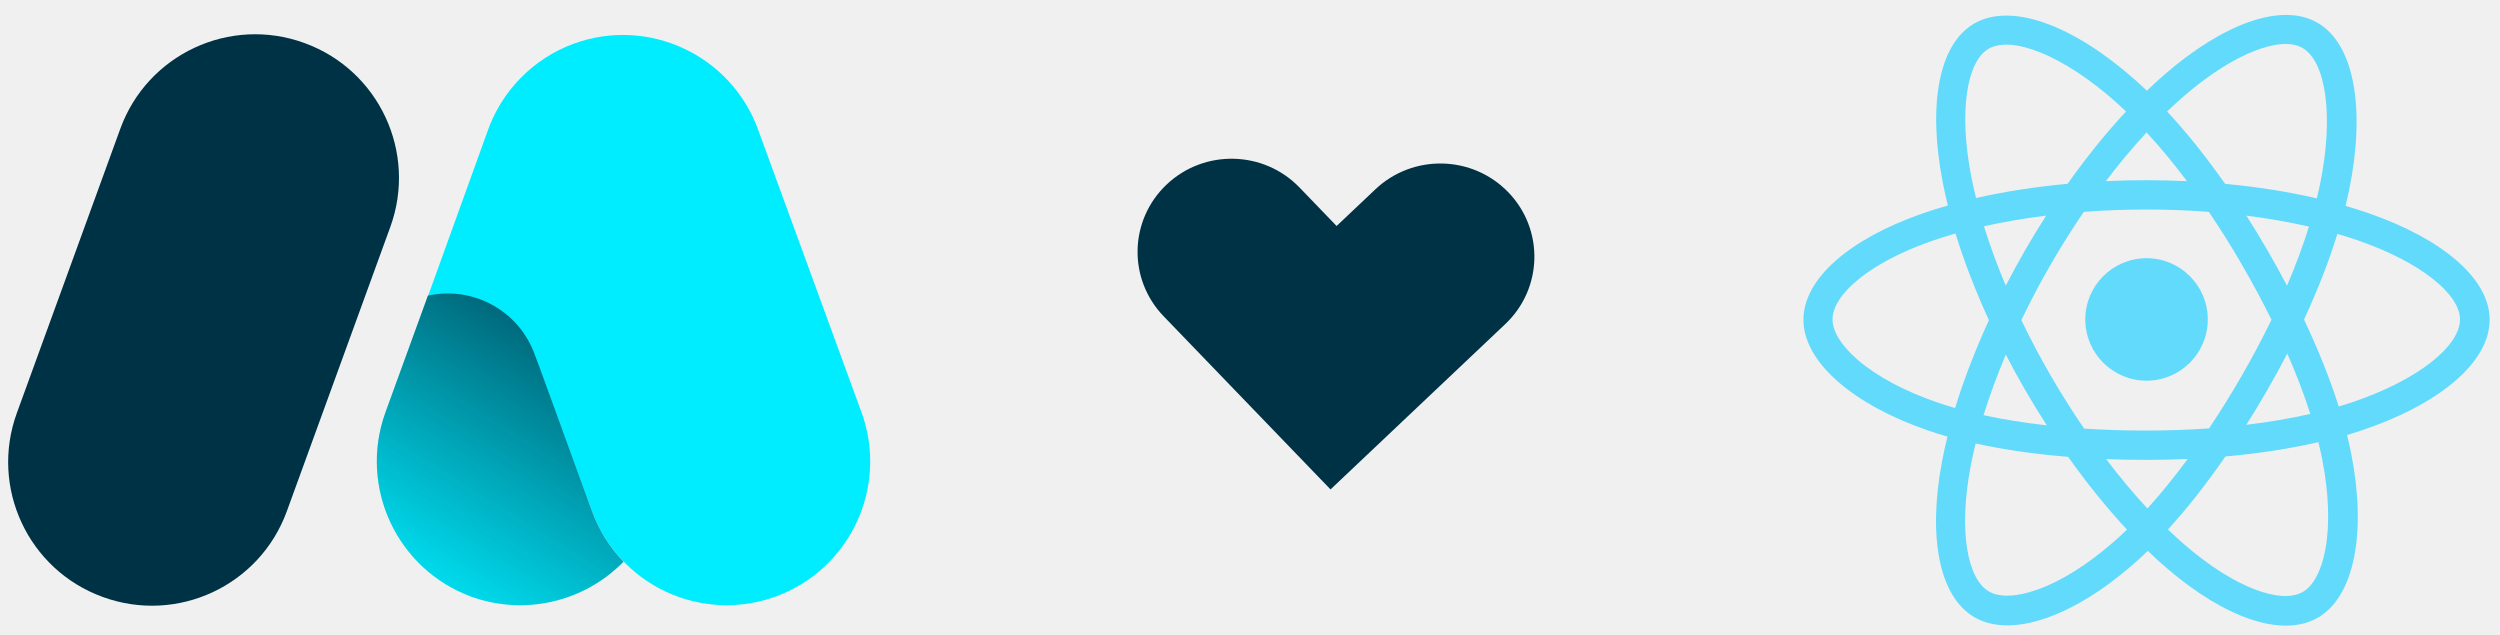
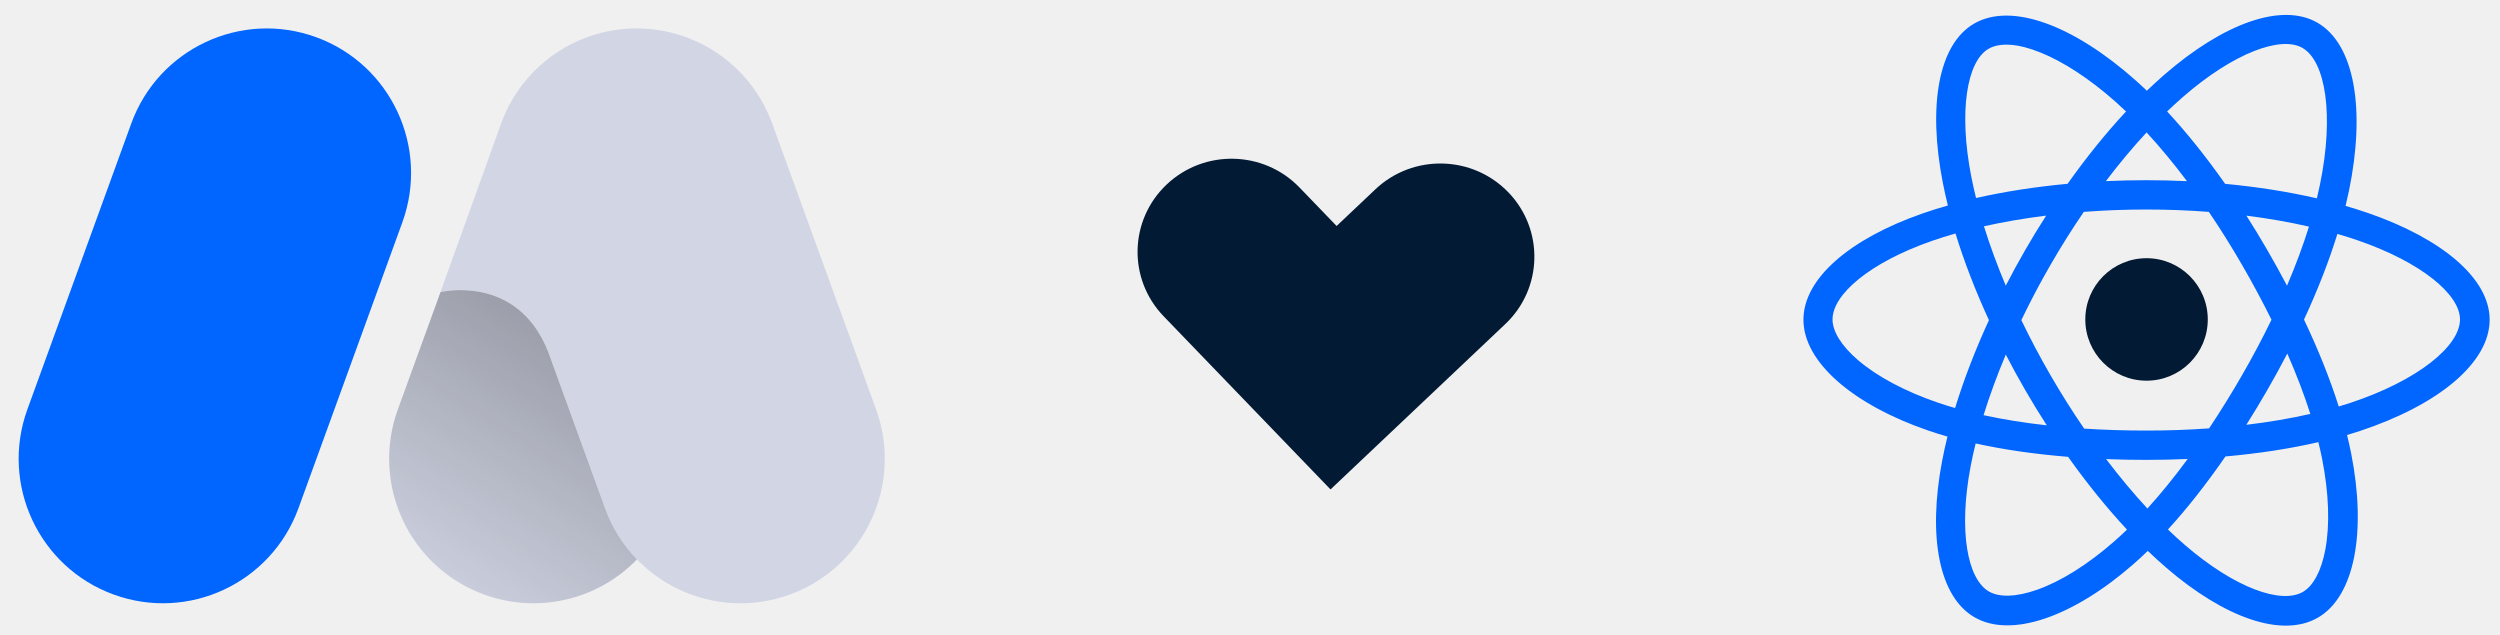
- <svg xmlns="http://www.w3.org/2000/svg" width="189px" height="48px" viewBox="0 0 189 48" version="1.1">
+ <svg xmlns="http://www.w3.org/2000/svg" width="189" height="48" viewBox="0 0 189 48" fill="none">
+   <path d="M163.594 5.674C168.065 1.783 172.491 0.155 175.197 1.716C178.019 3.344 178.846 8.289 177.582 14.427C177.503 14.809 177.417 15.188 177.324 15.567C177.885 15.728 178.441 15.903 178.994 16.093C184.597 18.022 188.217 21.045 188.217 24.169C188.217 27.429 184.348 30.615 178.401 32.586C178.086 32.69 177.764 32.79 177.436 32.887C177.553 33.358 177.657 33.821 177.747 34.274C178.921 40.207 178.017 45.083 175.234 46.694C172.54 48.254 168.186 46.721 163.777 42.926C163.297 42.513 162.83 42.086 162.374 41.646C162.013 41.996 161.652 42.33 161.292 42.645C156.74 46.624 152.066 48.276 149.28 46.669C146.584 45.113 145.736 40.575 146.822 34.858C146.94 34.237 147.076 33.619 147.229 33.006C146.758 32.871 146.29 32.725 145.826 32.567C140.105 30.611 136.34 27.386 136.34 24.169C136.34 21.056 139.848 18.054 145.34 16.139C145.954 15.924 146.596 15.723 147.26 15.534C147.118 14.965 146.99 14.392 146.877 13.816C145.739 7.999 146.539 3.35 149.243 1.784C152.063 0.151 156.758 1.905 161.443 6.066C161.735 6.325 162.021 6.59 162.303 6.86C162.723 6.454 163.154 6.058 163.594 5.674ZM175.269 33.426C173.121 33.922 170.752 34.286 168.244 34.508C166.818 36.572 165.358 38.431 163.896 40.03C164.333 40.45 164.768 40.847 165.201 41.219C168.97 44.463 172.466 45.693 174.101 44.747C174.869 44.302 175.49 43.192 175.799 41.527C176.143 39.673 176.069 37.303 175.55 34.68C175.469 34.271 175.375 33.853 175.269 33.426ZM149.359 33.525C149.216 34.095 149.09 34.669 148.98 35.247C148.052 40.133 148.732 43.777 150.368 44.72C151.137 45.164 152.409 45.148 154.006 44.584C155.784 43.956 157.8 42.708 159.813 40.948C160.15 40.653 160.479 40.35 160.801 40.038C159.286 38.413 157.783 36.556 156.349 34.537C153.835 34.333 151.483 33.995 149.359 33.525ZM165.389 34.698C164.36 34.744 163.315 34.767 162.257 34.767C161.228 34.767 160.216 34.748 159.223 34.708C160.246 36.057 161.293 37.31 162.344 38.444C163.359 37.326 164.379 36.071 165.389 34.698ZM162.258 15.839C160.659 15.839 159.077 15.9 157.535 16.017C156.646 17.319 155.807 18.655 155.02 20.021L154.553 20.843C153.94 21.945 153.36 23.065 152.813 24.202C153.498 25.623 154.236 27.017 155.026 28.382C155.82 29.754 156.666 31.095 157.561 32.403C159.073 32.501 160.643 32.551 162.257 32.551C163.878 32.551 165.468 32.495 167.007 32.385C167.88 31.074 168.71 29.735 169.496 28.369C170.289 26.997 171.032 25.596 171.725 24.171C171.025 22.759 170.279 21.371 169.489 20.009C168.703 18.649 167.869 17.318 166.99 16.018C165.447 15.9 163.864 15.839 162.258 15.839ZM151.638 26.808C150.979 28.371 150.415 29.908 149.957 31.387C151.436 31.709 153.038 31.966 154.737 32.156C154.173 31.281 153.63 30.393 153.109 29.492C152.597 28.609 152.107 27.714 151.638 26.808ZM172.92 26.728C172.439 27.655 171.937 28.572 171.415 29.477C170.902 30.367 170.371 31.247 169.823 32.116C171.534 31.911 173.157 31.634 174.661 31.291C174.197 29.837 173.613 28.308 172.92 26.728ZM147.836 17.651C147.236 17.821 146.64 18.009 146.051 18.213C141.355 19.851 138.539 22.26 138.539 24.149C138.539 25.037 139.188 26.131 140.475 27.232C141.906 28.458 143.995 29.582 146.524 30.446C146.948 30.59 147.375 30.724 147.805 30.847C148.46 28.711 149.324 26.468 150.364 24.203C149.337 21.97 148.485 19.763 147.836 17.651ZM176.707 17.684C176.069 19.749 175.217 21.931 174.182 24.16C175.266 26.443 176.152 28.653 176.809 30.731C177.105 30.643 177.397 30.553 177.68 30.459C182.814 28.758 185.976 26.154 185.976 24.149C185.976 22.266 183.049 19.823 178.249 18.171C177.752 18 177.237 17.838 176.707 17.684ZM169.829 16.304C170.373 17.157 170.899 18.022 171.406 18.898C171.922 19.788 172.419 20.688 172.898 21.598C173.555 20.062 174.112 18.564 174.559 17.131C173.07 16.791 171.484 16.513 169.829 16.304ZM154.69 16.3C153.046 16.505 151.467 16.776 149.987 17.107C150.438 18.561 150.99 20.065 151.636 21.596C152.103 20.691 152.591 19.796 153.1 18.913C153.609 18.03 154.139 17.159 154.69 16.3ZM174.067 3.623C172.436 2.683 168.857 3.999 165.028 7.332C164.621 7.687 164.223 8.051 163.835 8.426C165.317 10.023 166.794 11.869 168.219 13.898C170.666 14.128 173.003 14.498 175.155 14.994C175.239 14.652 175.316 14.308 175.388 13.963C176.479 8.665 175.804 4.625 174.067 3.623ZM159.951 7.708C155.906 4.117 152.069 2.685 150.334 3.689C148.705 4.632 148.058 8.391 149.032 13.373C149.138 13.909 149.257 14.441 149.389 14.971C151.536 14.485 153.871 14.122 156.31 13.895C157.733 11.888 159.222 10.045 160.729 8.427C160.469 8.178 160.209 7.938 159.951 7.708ZM162.282 10.011C161.244 11.131 160.212 12.365 159.204 13.694C161.247 13.599 163.292 13.599 165.335 13.696C164.328 12.354 163.304 11.118 162.282 10.011Z" fill="#0066FF" />
+   <path d="M162.279 19.52C164.836 19.52 166.908 21.593 166.908 24.15C166.908 26.707 164.836 28.78 162.279 28.78C159.722 28.78 157.649 26.707 157.649 24.15C157.649 21.593 159.722 19.52 162.279 19.52Z" fill="#031A34" />
+   <path d="M100.587 37L87.967 23.905C85.256 21.092 85.36 16.635 88.199 13.949C91.038 11.263 95.536 11.366 98.247 14.179L101.047 17.085L103.98 14.311C106.82 11.624 111.32 11.727 114.032 14.54C116.744 17.354 116.64 21.813 113.8 24.499L100.587 37Z" fill="#031A34" />
+   <g clip-path="url(#clip0)">
+     <path d="M9.923 9.339L2.071 30.947C0.011 36.615 2.929 42.883 8.589 44.946C14.248 47.009 20.506 44.086 22.565 38.418L30.417 16.811C32.477 11.142 29.559 4.875 23.9 2.812C18.24 0.748 11.983 3.671 9.923 9.339Z" fill="#0066FF" />
+     <path d="M33.302 22.077C33.302 22.077 39.087 20.66 41.431 26.572L41.794 27.565L45.738 38.422C47.799 44.089 54.055 47.01 59.713 44.947C62.431 43.957 64.644 41.926 65.867 39.3C67.089 36.675 67.22 33.671 66.231 30.949L58.379 9.34C57.39 6.618 55.363 4.399 52.742 3.174C50.12 1.949 47.121 1.817 44.402 2.807C41.283 3.941 38.85 6.438 37.796 9.589L33.302 22.077Z" fill="#D1D5E4" />
+     <path d="M45.738 38.418L41.794 27.565L41.434 26.576C39.089 20.664 33.304 22.081 33.304 22.081L30.079 30.948C29.089 33.67 29.22 36.674 30.442 39.3C31.665 41.925 33.878 43.957 36.596 44.947C40.635 46.421 45.161 45.381 48.155 42.291C47.085 41.186 46.261 39.866 45.738 38.418Z" fill="#D1D5E4" />
+     <path d="M45.738 38.418L41.794 27.565L41.434 26.576C39.089 20.664 33.304 22.081 33.304 22.081L30.079 30.948C29.089 33.67 29.22 36.674 30.442 39.3C31.665 41.925 33.878 43.957 36.596 44.947C40.635 46.421 45.161 45.381 48.155 42.291C47.085 41.186 46.261 39.866 45.738 38.418Z" fill="url(#paint0_linear)" fill-opacity="0.4" />
+   </g>
  <defs>
-     <linearGradient x1="24.656%" y1="107.937%" x2="89.693%" y2="-23.639%" id="linearGradient-1">
-       <stop stop-color="#003245" stop-opacity="0" offset="0%" />
-       <stop stop-color="#003245" offset="100%" />
+     <linearGradient id="paint0_linear" x1="50.605" y1="14.481" x2="30.688" y2="45.642" gradientUnits="userSpaceOnUse">
+       <stop />
+       <stop offset="1" stop-opacity="0" />
    </linearGradient>
+     <clipPath id="clip0">
+       <rect width="68" height="68" fill="white" transform="translate(0 -10)" />
+     </clipPath>
  </defs>
-   <g id="Page-1" stroke="none" stroke-width="1" fill="none" fill-rule="evenodd">
-     <g id="mistica-react-logo" transform="translate(-3, -1)" fill-rule="nonzero">
-       <g id="Group">
-         <g id="favicon_32">
-           <rect id="Rectangle" fill="#003245" transform="translate(18.39025, 25.1908) rotate(-70) translate(-18.39025, -25.1908) " x="-3.894" y="14.331" width="44.568" height="21.72" rx="10.848" />
-           <path d="M35.352,23.4 C38.778,22.667 42.217,24.587 43.392,27.888 L43.752,28.848 L47.736,39.6 C48.716,42.305 50.731,44.511 53.337,45.73 C55.943,46.95 58.927,47.085 61.632,46.104 L61.632,46.104 C67.269,44.053 70.179,37.824 68.136,32.184 L60.312,10.8 C58.261,5.163 52.032,2.253 46.392,4.296 L46.392,4.296 C43.291,5.431 40.873,7.912 39.816,11.04 L35.352,23.4 Z" id="Path" fill="#00EDFF" />
-           <path d="M47.736,39.6 L43.8,28.8 L43.44,27.84 C42.263,24.517 38.794,22.592 35.352,23.352 L32.136,32.184 C30.105,37.816 32.998,44.033 38.616,46.104 L38.616,46.104 C42.642,47.558 47.145,46.526 50.136,43.464 C49.072,42.36 48.254,41.043 47.736,39.6 L47.736,39.6 Z" id="Path" fill="#00EDFF" />
-           <path d="M47.736,39.6 L43.8,28.8 L43.44,27.84 C42.263,24.517 38.794,22.592 35.352,23.352 L32.136,32.184 C30.105,37.816 32.998,44.033 38.616,46.104 L38.616,46.104 C42.642,47.558 47.145,46.526 50.136,43.464 C49.072,42.36 48.254,41.043 47.736,39.6 L47.736,39.6 Z" id="Path" fill="url(#linearGradient-1)" />
-         </g>
-         <g id="react" transform="translate(139, 2)" fill="#61DAFB">
-           <path d="M27.594,4.674 C32.065,0.783 36.491,-0.845 39.197,0.716 C42.019,2.344 42.846,7.289 41.582,13.427 C41.503,13.809 41.417,14.188 41.324,14.567 C41.885,14.728 42.441,14.904 42.994,15.093 C48.597,17.022 52.217,20.045 52.217,23.17 C52.217,26.429 48.348,29.615 42.401,31.586 C42.086,31.69 41.764,31.79 41.436,31.887 C41.553,32.359 41.657,32.821 41.747,33.274 C42.921,39.207 42.017,44.082 39.234,45.694 C36.54,47.254 32.186,45.721 27.777,41.926 C27.297,41.513 26.83,41.086 26.374,40.646 C26.013,40.996 25.652,41.33 25.292,41.644 C20.74,45.624 16.066,47.276 13.28,45.669 C10.584,44.113 9.736,39.575 10.822,33.858 C10.94,33.237 11.076,32.619 11.229,32.006 C10.758,31.871 10.29,31.725 9.826,31.567 C4.105,29.611 0.34,26.386 0.34,23.17 C0.34,20.056 3.848,17.054 9.34,15.138 C9.954,14.924 10.596,14.723 11.26,14.534 C11.118,13.965 10.99,13.392 10.877,12.816 C9.739,6.999 10.539,2.35 13.243,0.784 C16.063,-0.849 20.758,0.905 25.443,5.066 C25.735,5.325 26.021,5.59 26.303,5.86 C26.723,5.454 27.154,5.058 27.594,4.674 Z M39.269,32.426 C37.121,32.922 34.752,33.286 32.244,33.508 C30.818,35.572 29.358,37.431 27.896,39.03 C28.333,39.45 28.768,39.847 29.201,40.219 C32.97,43.463 36.466,44.693 38.101,43.747 C38.869,43.302 39.49,42.192 39.799,40.527 C40.143,38.673 40.069,36.303 39.55,33.68 C39.469,33.271 39.375,32.853 39.269,32.426 Z M13.359,32.525 C13.216,33.095 13.09,33.67 12.98,34.247 C12.052,39.133 12.732,42.777 14.368,43.72 C15.137,44.164 16.409,44.148 18.006,43.583 C19.784,42.956 21.8,41.708 23.813,39.948 C24.15,39.653 24.479,39.35 24.801,39.038 C23.286,37.413 21.783,35.556 20.349,33.537 C17.835,33.333 15.483,32.995 13.359,32.525 Z M29.389,33.698 C28.36,33.744 27.315,33.767 26.257,33.767 C25.228,33.767 24.216,33.747 23.223,33.708 C24.246,35.057 25.293,36.31 26.344,37.444 C27.359,36.326 28.379,35.07 29.389,33.698 Z M26.258,14.839 C24.659,14.839 23.077,14.9 21.535,15.016 C20.646,16.319 19.807,17.655 19.02,19.021 L19.02,19.021 L18.553,19.843 C17.94,20.945 17.36,22.065 16.813,23.202 C17.498,24.623 18.236,26.017 19.026,27.382 C19.82,28.754 20.666,30.095 21.561,31.403 C23.073,31.501 24.643,31.551 26.257,31.551 C27.878,31.551 29.468,31.495 31.007,31.385 C31.88,30.074 32.71,28.735 33.496,27.369 C34.289,25.997 35.032,24.596 35.725,23.171 C35.025,21.759 34.279,20.371 33.489,19.008 C32.703,17.649 31.869,16.318 30.99,15.018 C29.447,14.9 27.864,14.839 26.258,14.839 Z M15.638,25.808 C14.979,27.371 14.415,28.908 13.957,30.387 C15.436,30.709 17.038,30.966 18.737,31.156 C18.173,30.281 17.63,29.393 17.109,28.492 C16.597,27.609 16.107,26.714 15.638,25.808 Z M36.92,25.728 C36.439,26.655 35.937,27.572 35.415,28.476 C34.902,29.367 34.371,30.247 33.823,31.116 C35.534,30.911 37.157,30.634 38.661,30.291 C38.197,28.837 37.613,27.308 36.92,25.728 Z M11.836,16.651 C11.236,16.821 10.64,17.009 10.051,17.213 C5.355,18.851 2.539,21.26 2.539,23.149 C2.539,24.037 3.188,25.13 4.475,26.232 C5.906,27.458 7.995,28.582 10.524,29.446 C10.948,29.591 11.375,29.724 11.805,29.847 C12.46,27.711 13.324,25.468 14.364,23.203 C13.337,20.97 12.485,18.763 11.836,16.651 Z M40.707,16.684 C40.069,18.749 39.217,20.931 38.182,23.16 C39.266,25.443 40.152,27.653 40.809,29.731 C41.105,29.643 41.397,29.553 41.68,29.459 L41.68,29.459 C46.814,27.757 49.976,25.154 49.976,23.149 C49.976,21.266 47.049,18.823 42.249,17.171 C41.752,17 41.237,16.838 40.707,16.684 Z M33.829,15.304 C34.373,16.157 34.899,17.022 35.406,17.898 C35.922,18.788 36.419,19.688 36.898,20.598 C37.555,19.062 38.112,17.564 38.559,16.131 C37.07,15.791 35.484,15.513 33.829,15.304 Z M18.69,15.3 C17.046,15.505 15.467,15.776 13.987,16.107 C14.438,17.561 14.99,19.065 15.636,20.596 C16.103,19.691 16.591,18.796 17.1,17.913 C17.609,17.03 18.139,16.159 18.69,15.3 Z M38.067,2.623 C36.436,1.683 32.857,2.999 29.028,6.332 C28.621,6.687 28.223,7.051 27.835,7.426 C29.317,9.023 30.794,10.869 32.219,12.898 C34.666,13.128 37.003,13.498 39.155,13.994 C39.239,13.652 39.316,13.308 39.388,12.963 C40.479,7.665 39.804,3.625 38.067,2.623 Z M23.951,6.708 C19.906,3.117 16.069,1.685 14.334,2.689 C12.705,3.632 12.058,7.391 13.032,12.373 C13.138,12.909 13.257,13.442 13.389,13.971 C15.536,13.485 17.871,13.122 20.31,12.895 C21.733,10.888 23.222,9.045 24.729,7.427 C24.469,7.178 24.209,6.938 23.951,6.708 Z M26.282,9.011 C25.244,10.131 24.212,11.365 23.204,12.694 C25.247,12.599 27.292,12.599 29.335,12.696 C28.328,11.354 27.304,10.118 26.282,9.011 Z" id="Combined-Shape" />
-           <path d="M26.279,18.52 C28.836,18.52 30.908,20.593 30.908,23.15 C30.908,25.707 28.836,27.78 26.279,27.78 C23.722,27.78 21.649,25.707 21.649,23.15 C21.649,20.593 23.722,18.52 26.279,18.52" id="Path" />
-         </g>
-         <path d="M103.587,38 L90.967,24.905 C88.256,22.092 88.36,17.635 91.199,14.949 C94.038,12.263 98.536,12.366 101.247,15.179 L104.047,18.085 L106.98,15.311 C109.82,12.624 114.32,12.727 117.032,15.54 C119.744,18.354 119.64,22.813 116.8,25.499 L103.587,38 Z" id="Path" fill="#003245" />
-       </g>
-     </g>
-   </g>
</svg>
